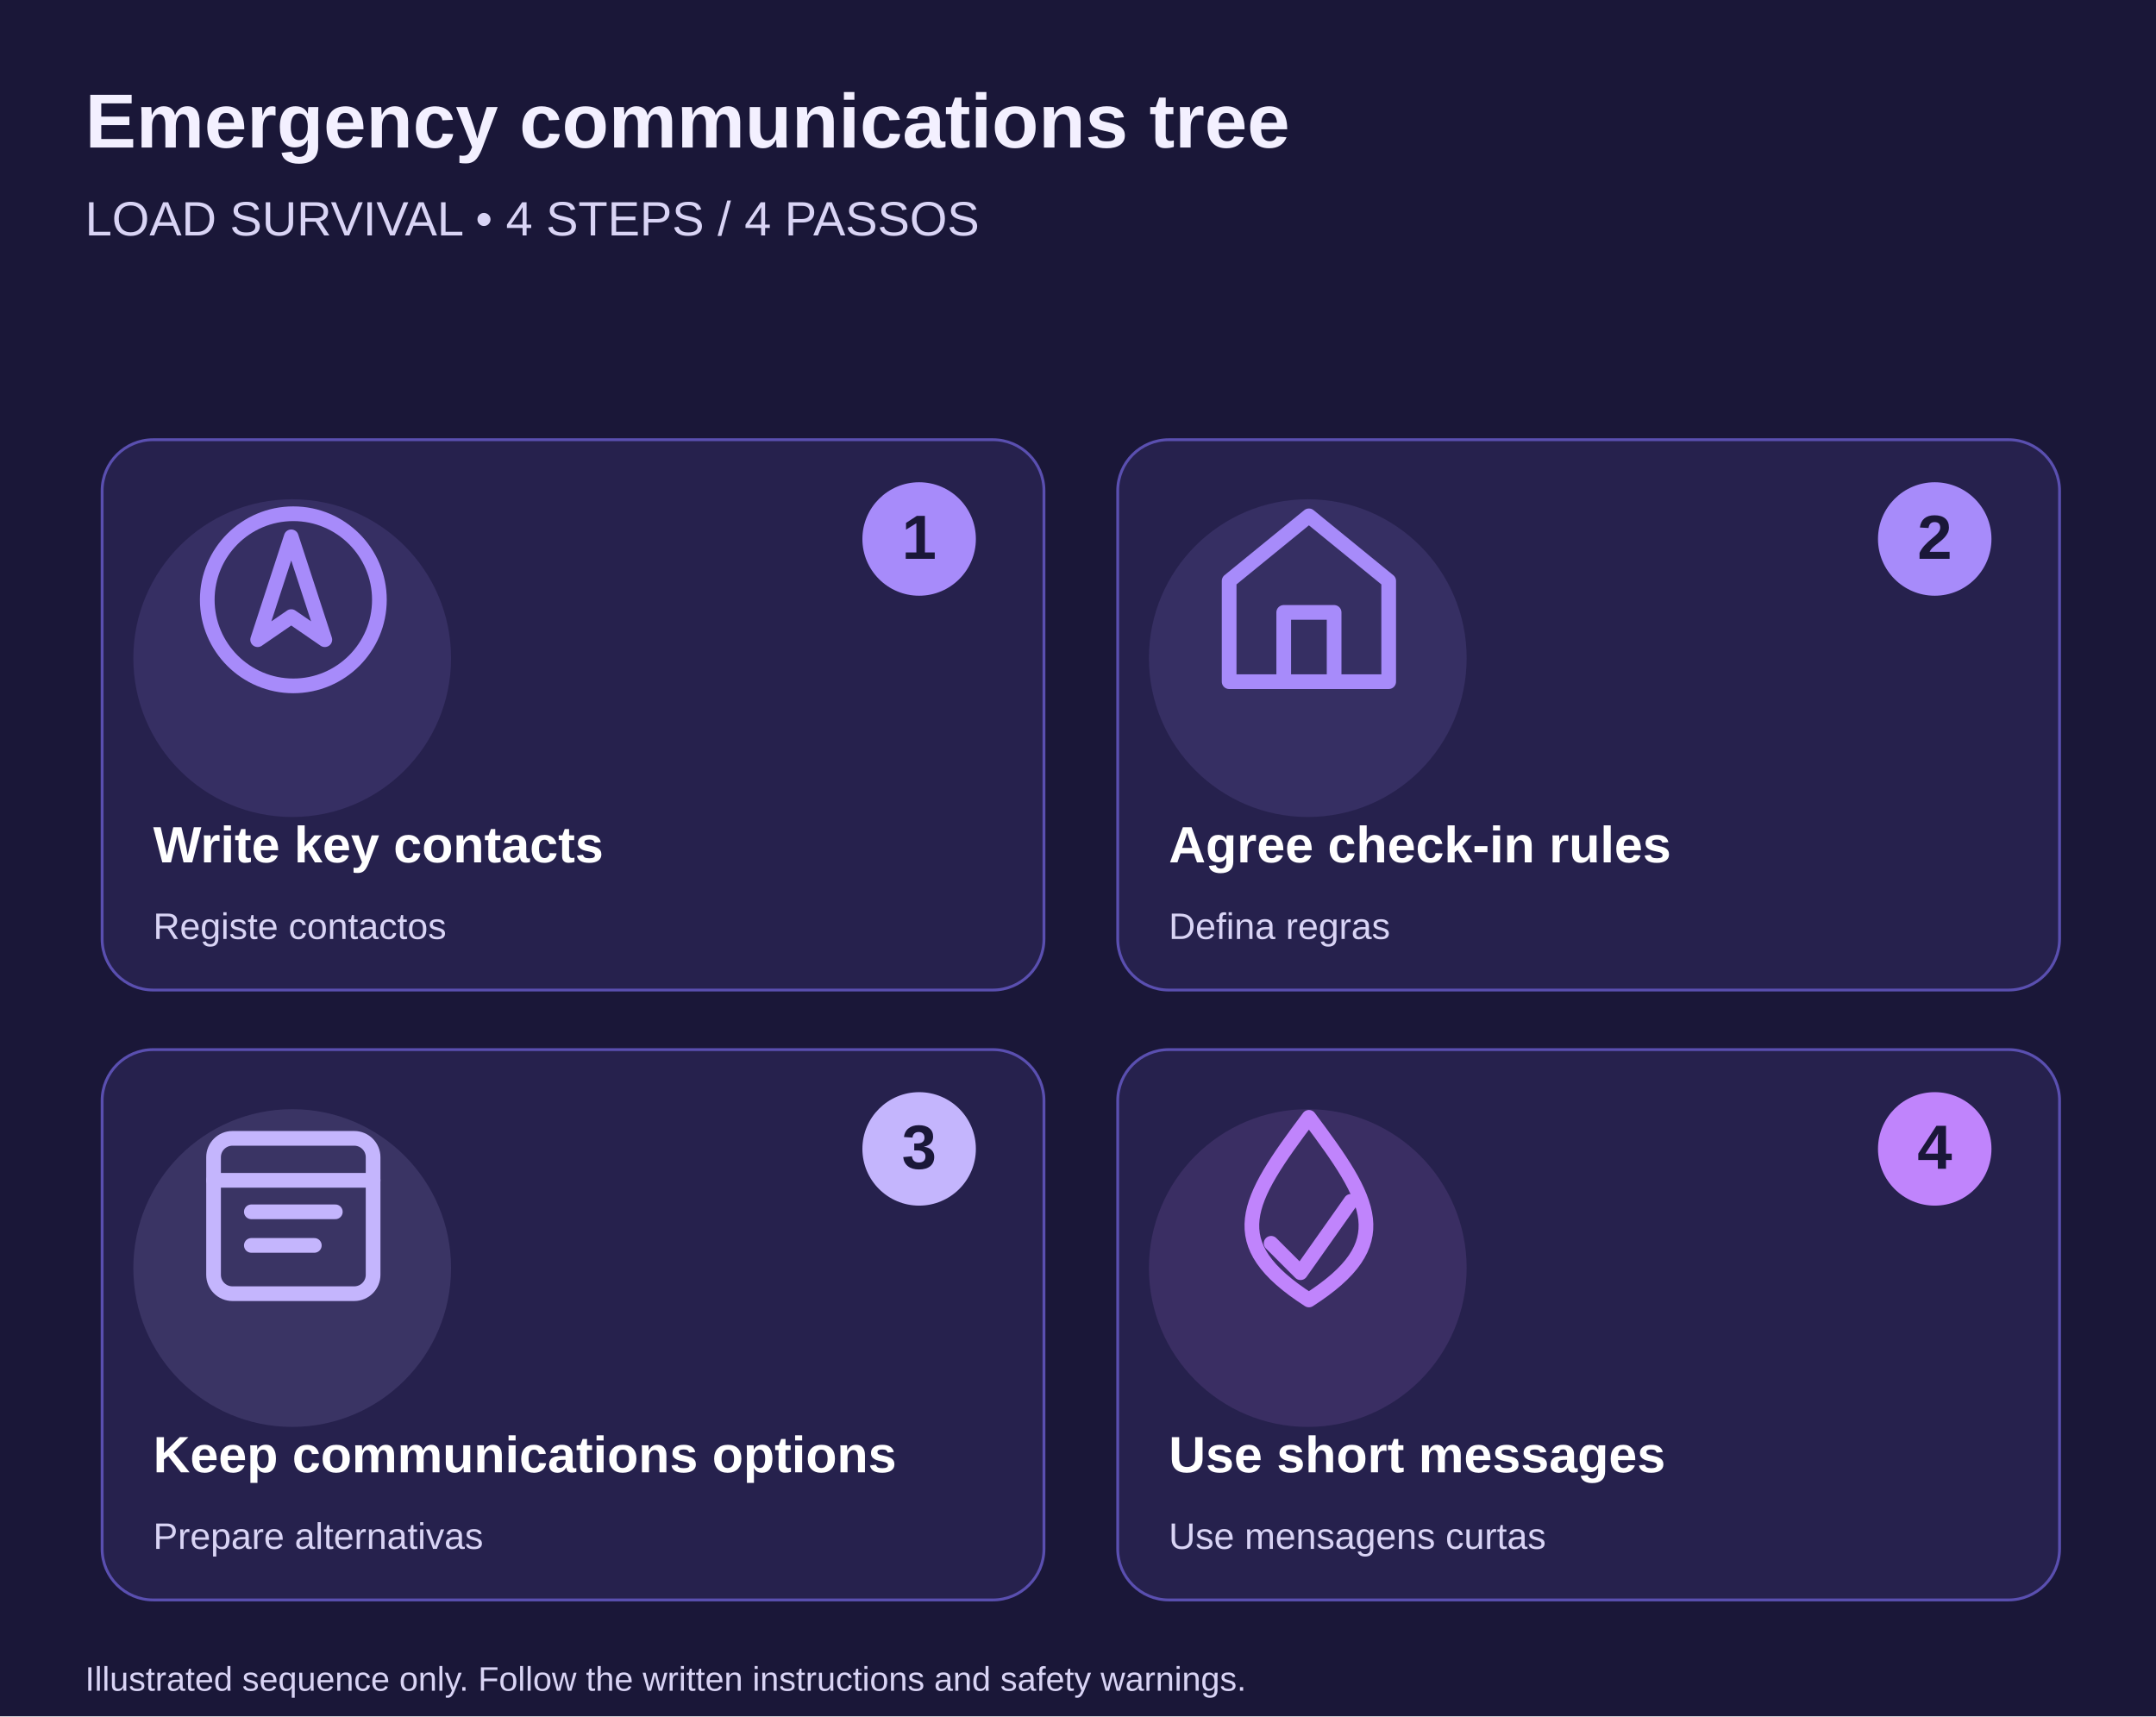
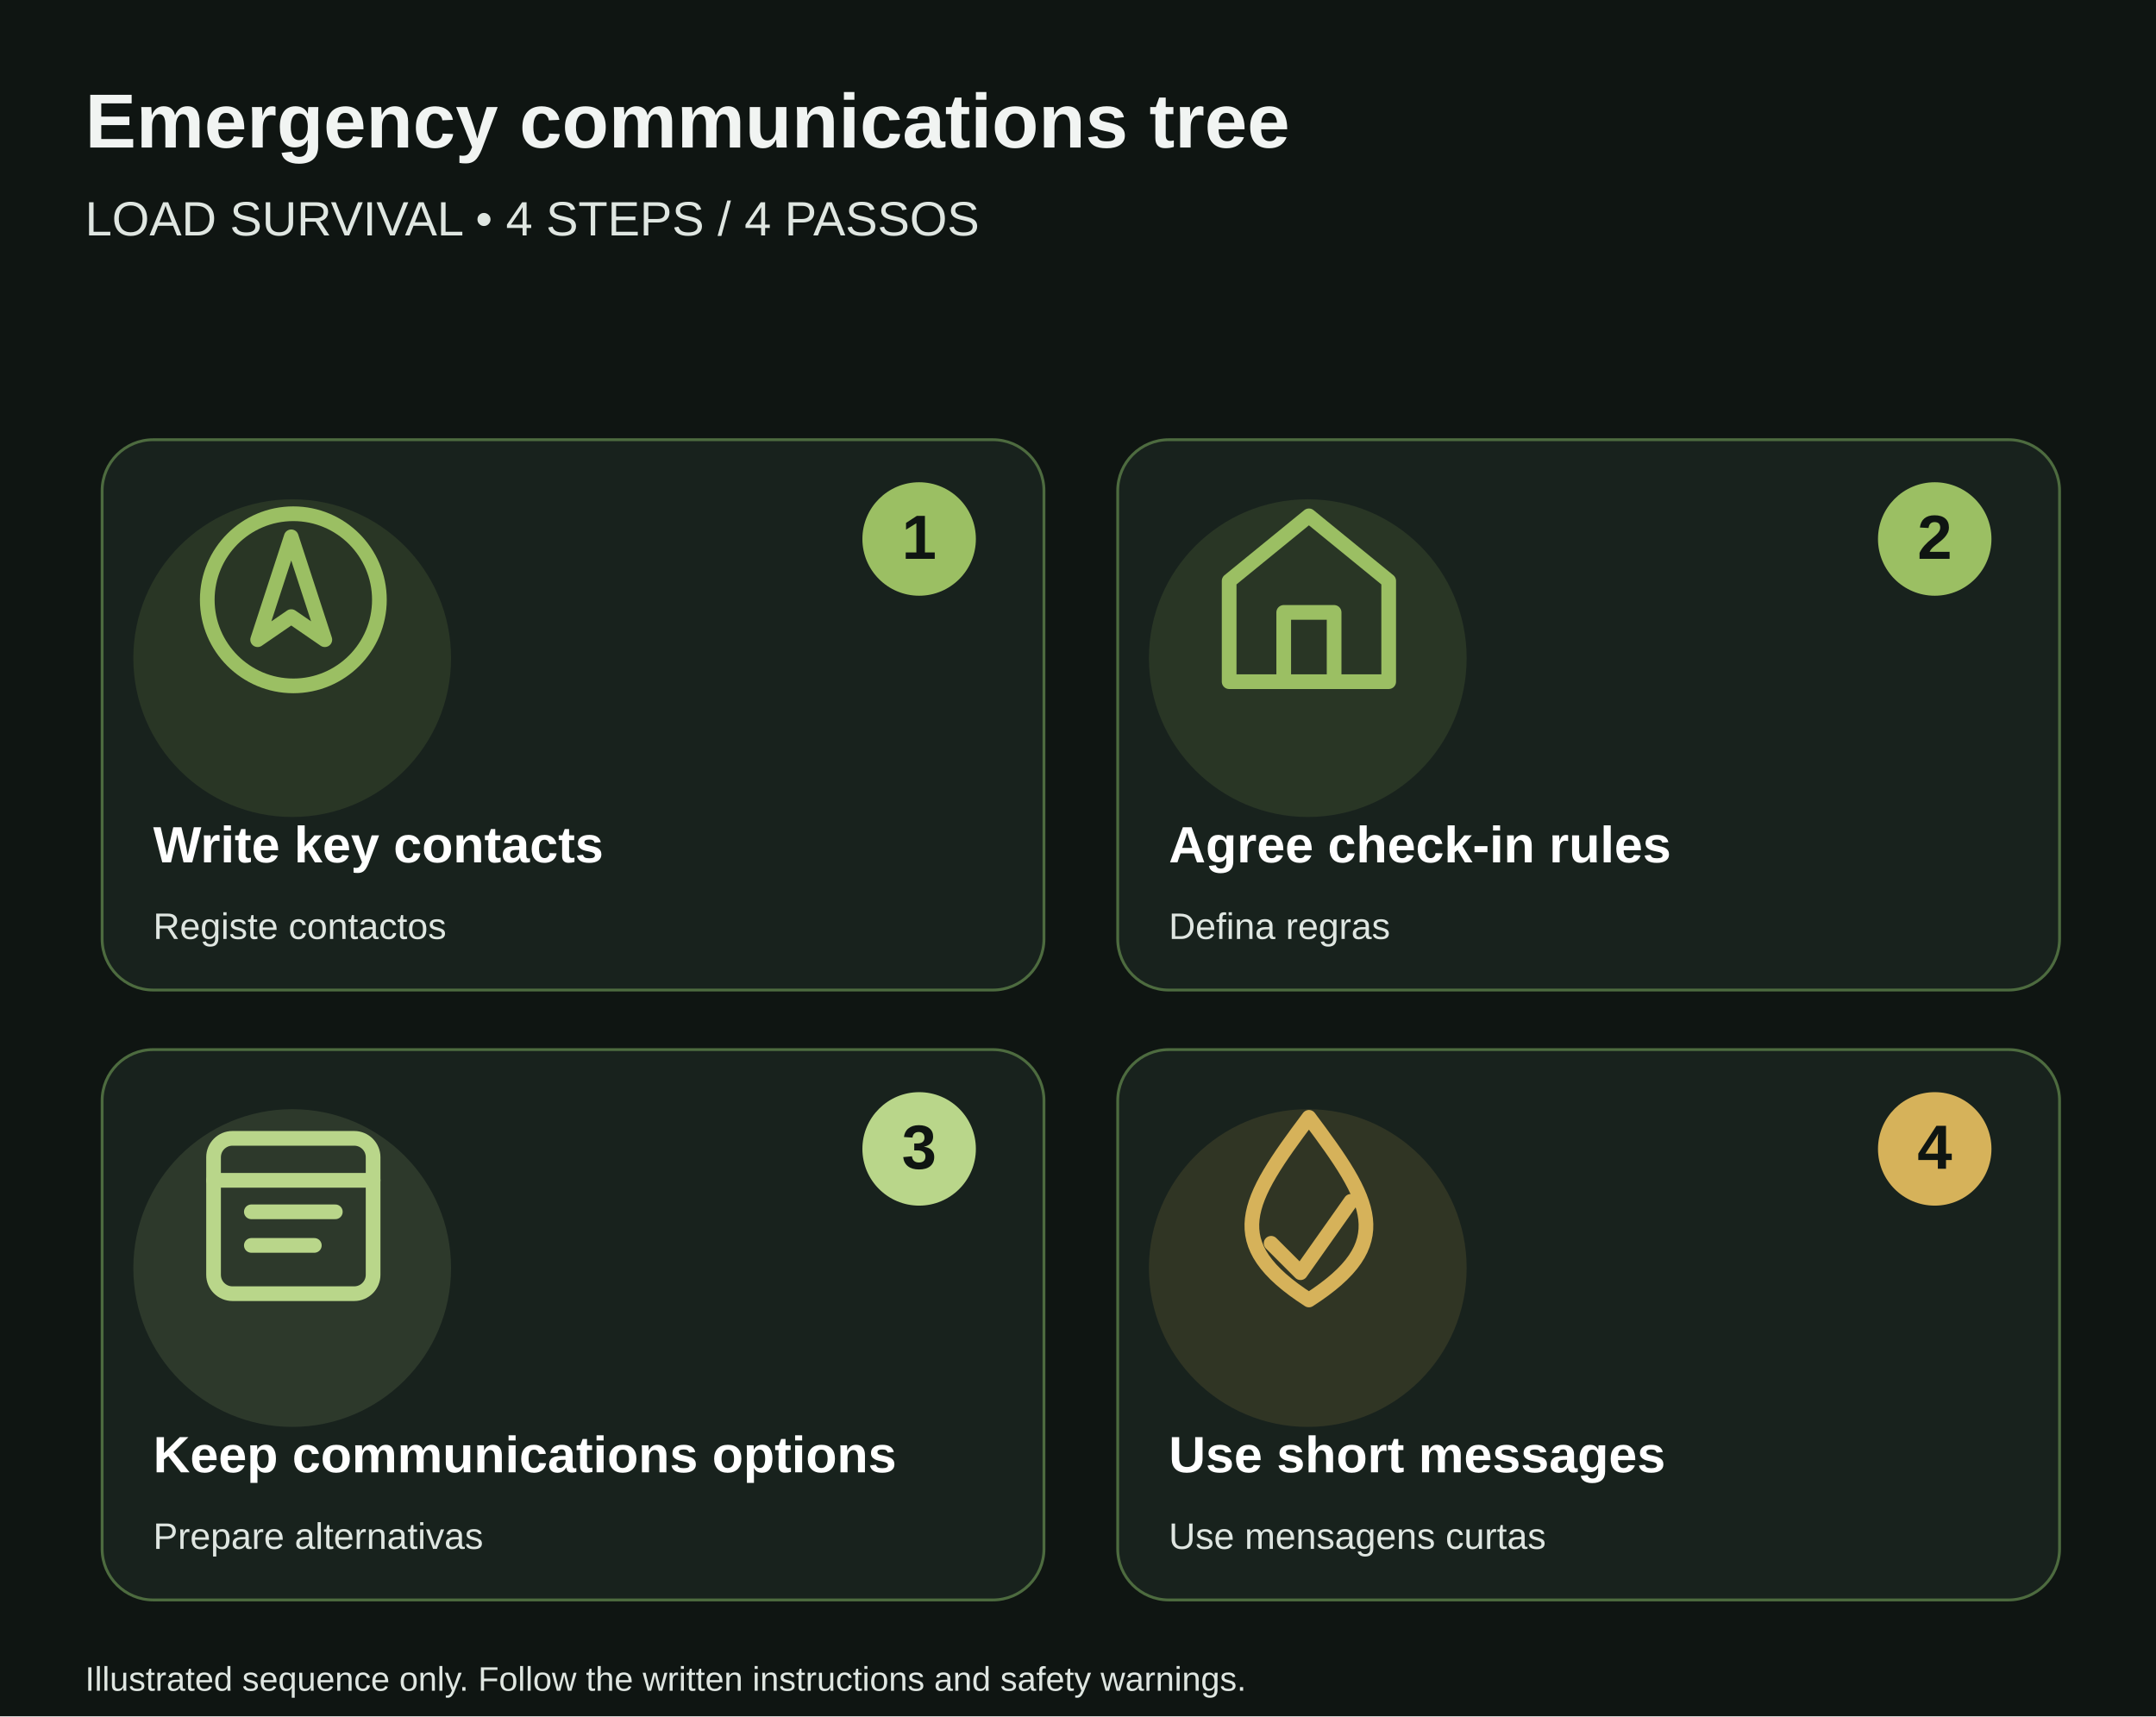
<svg xmlns="http://www.w3.org/2000/svg" viewBox="0 0 760 605" role="img" aria-label="Four-step illustration: Emergency communications tree">
-   <rect width="760" height="605" fill="#1a1738" />
-   <text x="30" y="52" fill="#f3f0ff" font-family="Arial,sans-serif" font-size="27" font-weight="bold">Emergency communications tree</text>
-   <text x="30" y="83" fill="#d9d4f5" font-family="Arial,sans-serif" font-size="17">LOAD SURVIVAL • 4 STEPS / 4 PASSOS</text>
+   <rect width="760" height="605" fill="#0f1512" />
+   <text x="30" y="52" fill="#f1f4f2" font-family="Arial,sans-serif" font-size="27" font-weight="bold">Emergency communications tree</text>
+   <text x="30" y="83" fill="#dfe6e1" font-family="Arial,sans-serif" font-size="17">LOAD SURVIVAL • 4 STEPS / 4 PASSOS</text>
  <g font-family="Arial,sans-serif">
    <g transform="translate(36 155)">
-       <rect width="332" height="194" rx="18" fill="#26214d" stroke="#5a4fb0" />
-       <circle cx="67" cy="77" r="56" fill="#a78bfa" fill-opacity=".13" />
-       <g transform="translate(23 15) scale(.74)" fill="none" stroke="#a78bfa" stroke-width="7" stroke-linecap="round" stroke-linejoin="round">
+       <rect width="332" height="194" rx="18" fill="#18221d" stroke="#4d6b3f" />
+       <circle cx="67" cy="77" r="56" fill="#9bbf63" fill-opacity=".13" />
+       <g transform="translate(23 15) scale(.74)" fill="none" stroke="#9bbf63" stroke-width="7" stroke-linecap="round" stroke-linejoin="round">
        <circle cx="60" cy="56" r="41" />
        <path d="M43 75 L59 26 L75 75 L59 64 Z" />
      </g>
-       <circle cx="288" cy="35" r="20" fill="#a78bfa" />
-       <text x="288" y="42" font-size="22" text-anchor="middle" font-weight="bold" fill="#1a1738">1</text>
+       <circle cx="288" cy="35" r="20" fill="#9bbf63" />
+       <text x="288" y="42" font-size="22" text-anchor="middle" font-weight="bold" fill="#0f1512">1</text>
      <text x="18" y="149" fill="#fff" font-size="18" font-weight="bold">Write key contacts</text>
-       <text x="18" y="176" fill="#d9d4f5" font-size="13">Registe contactos</text>
+       <text x="18" y="176" fill="#dfe6e1" font-size="13">Registe contactos</text>
    </g>
    <g transform="translate(394 155)">
-       <rect width="332" height="194" rx="18" fill="#26214d" stroke="#5a4fb0" />
-       <circle cx="67" cy="77" r="56" fill="#a78bfa" fill-opacity=".13" />
-       <g transform="translate(23 15) scale(.74)" fill="none" stroke="#a78bfa" stroke-width="7" stroke-linecap="round" stroke-linejoin="round">
+       <rect width="332" height="194" rx="18" fill="#18221d" stroke="#4d6b3f" />
+       <circle cx="67" cy="77" r="56" fill="#9bbf63" fill-opacity=".13" />
+       <g transform="translate(23 15) scale(.74)" fill="none" stroke="#9bbf63" stroke-width="7" stroke-linecap="round" stroke-linejoin="round">
        <path d="M22 47 L60 16 L98 47 L98 95 L22 95 Z" />
        <path d="M48 95 V62 H72 V95" />
      </g>
-       <circle cx="288" cy="35" r="20" fill="#a78bfa" />
-       <text x="288" y="42" font-size="22" text-anchor="middle" font-weight="bold" fill="#1a1738">2</text>
+       <circle cx="288" cy="35" r="20" fill="#9bbf63" />
+       <text x="288" y="42" font-size="22" text-anchor="middle" font-weight="bold" fill="#0f1512">2</text>
      <text x="18" y="149" fill="#fff" font-size="18" font-weight="bold">Agree check-in rules</text>
-       <text x="18" y="176" fill="#d9d4f5" font-size="13">Defina regras</text>
+       <text x="18" y="176" fill="#dfe6e1" font-size="13">Defina regras</text>
    </g>
    <g transform="translate(36 370)">
-       <rect width="332" height="194" rx="18" fill="#26214d" stroke="#5a4fb0" />
-       <circle cx="67" cy="77" r="56" fill="#c4b5fd" fill-opacity=".13" />
-       <g transform="translate(23 15) scale(.74)" fill="none" stroke="#c4b5fd" stroke-width="7" stroke-linecap="round" stroke-linejoin="round">
+       <rect width="332" height="194" rx="18" fill="#18221d" stroke="#4d6b3f" />
+       <circle cx="67" cy="77" r="56" fill="#b9d68a" fill-opacity=".13" />
+       <g transform="translate(23 15) scale(.74)" fill="none" stroke="#b9d68a" stroke-width="7" stroke-linecap="round" stroke-linejoin="round">
        <rect x="22" y="22" width="76" height="74" rx="9" />
        <path d="M22 42 H98 M40 57 H80 M40 73 H70" />
      </g>
-       <circle cx="288" cy="35" r="20" fill="#c4b5fd" />
-       <text x="288" y="42" font-size="22" text-anchor="middle" font-weight="bold" fill="#1a1738">3</text>
+       <circle cx="288" cy="35" r="20" fill="#b9d68a" />
+       <text x="288" y="42" font-size="22" text-anchor="middle" font-weight="bold" fill="#0f1512">3</text>
      <text x="18" y="149" fill="#fff" font-size="18" font-weight="bold">Keep communications options</text>
-       <text x="18" y="176" fill="#d9d4f5" font-size="13">Prepare alternativas</text>
+       <text x="18" y="176" fill="#dfe6e1" font-size="13">Prepare alternativas</text>
    </g>
    <g transform="translate(394 370)">
-       <rect width="332" height="194" rx="18" fill="#26214d" stroke="#5a4fb0" />
-       <circle cx="67" cy="77" r="56" fill="#c084fc" fill-opacity=".13" />
-       <g transform="translate(23 15) scale(.74)" fill="none" stroke="#c084fc" stroke-width="7" stroke-linecap="round" stroke-linejoin="round">
+       <rect width="332" height="194" rx="18" fill="#18221d" stroke="#4d6b3f" />
+       <circle cx="67" cy="77" r="56" fill="#d6b25a" fill-opacity=".13" />
+       <g transform="translate(23 15) scale(.74)" fill="none" stroke="#d6b25a" stroke-width="7" stroke-linecap="round" stroke-linejoin="round">
        <path d="M60 12 C90 52 102 72 60 99 C18 72 30 52 60 12Z" />
        <path d="M42 72 L56 86 L80 52" />
      </g>
-       <circle cx="288" cy="35" r="20" fill="#c084fc" />
-       <text x="288" y="42" font-size="22" text-anchor="middle" font-weight="bold" fill="#1a1738">4</text>
+       <circle cx="288" cy="35" r="20" fill="#d6b25a" />
+       <text x="288" y="42" font-size="22" text-anchor="middle" font-weight="bold" fill="#0f1512">4</text>
      <text x="18" y="149" fill="#fff" font-size="18" font-weight="bold">Use short messages</text>
-       <text x="18" y="176" fill="#d9d4f5" font-size="13">Use mensagens curtas</text>
+       <text x="18" y="176" fill="#dfe6e1" font-size="13">Use mensagens curtas</text>
    </g>
  </g>
-   <text x="30" y="596" fill="#d9d4f5" font-size="12" font-family="Arial,sans-serif">Illustrated sequence only. Follow the written instructions and safety warnings.</text>
+   <text x="30" y="596" fill="#dfe6e1" font-size="12" font-family="Arial,sans-serif">Illustrated sequence only. Follow the written instructions and safety warnings.</text>
</svg>
